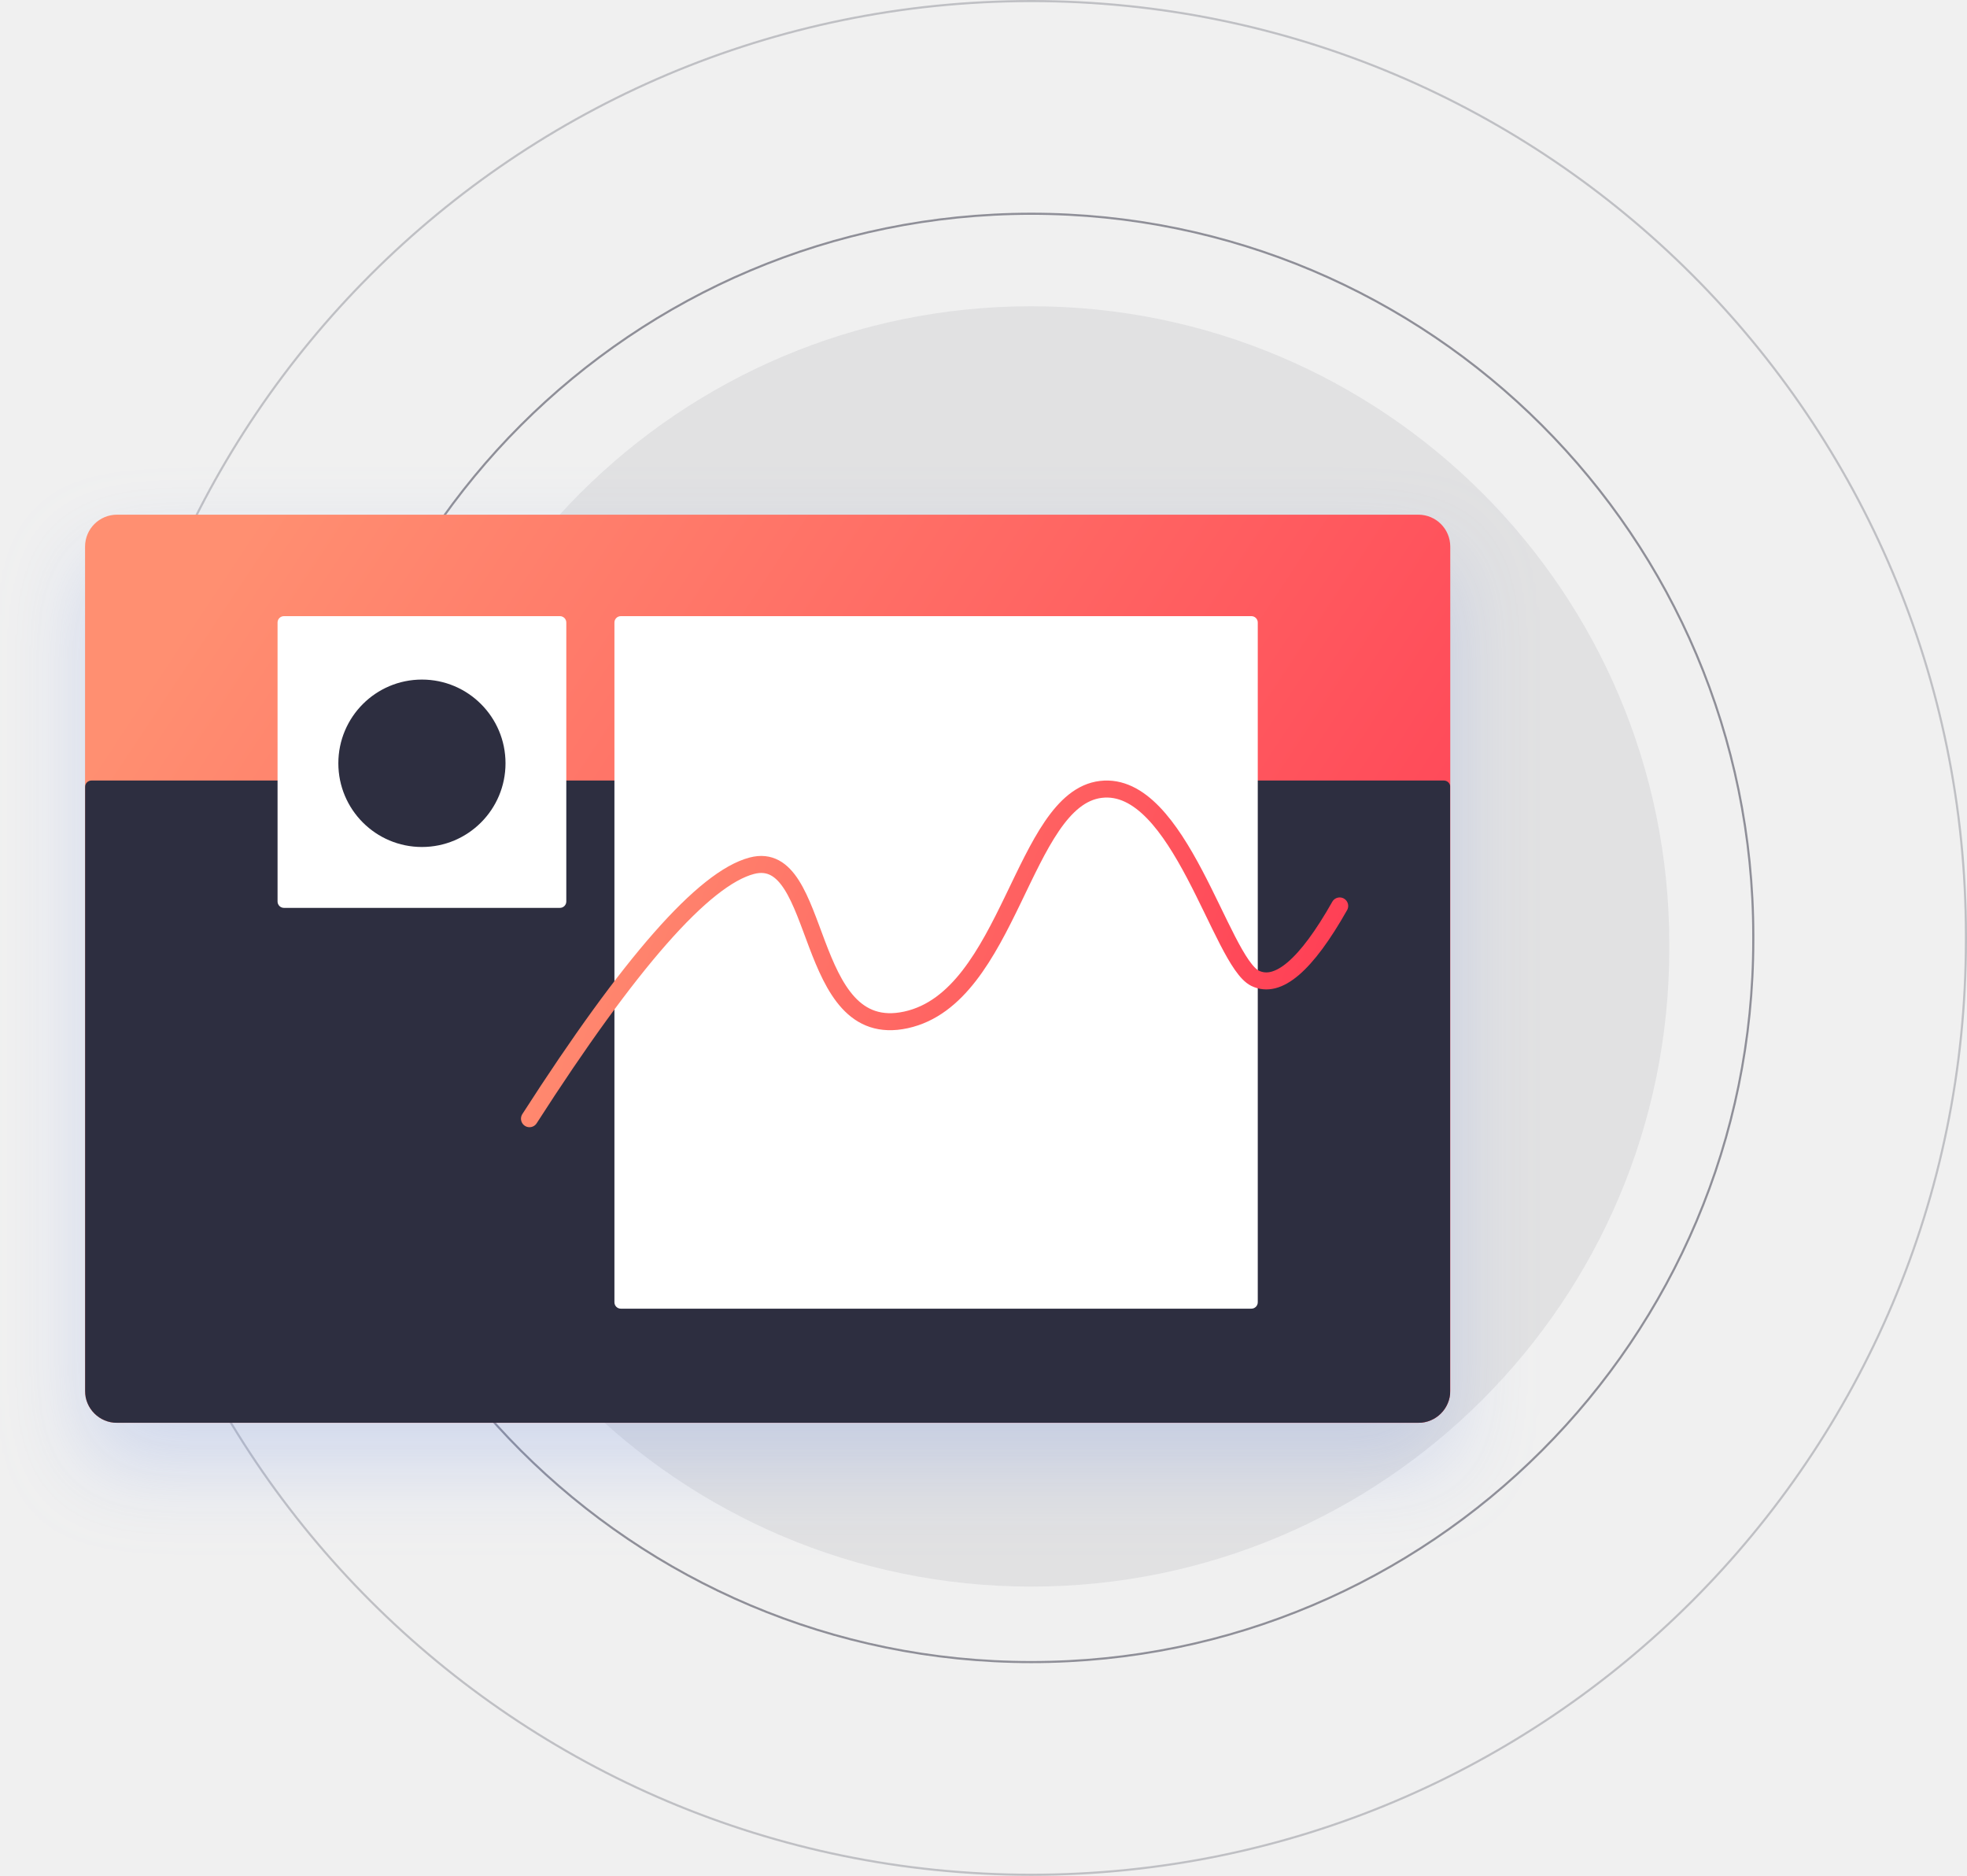
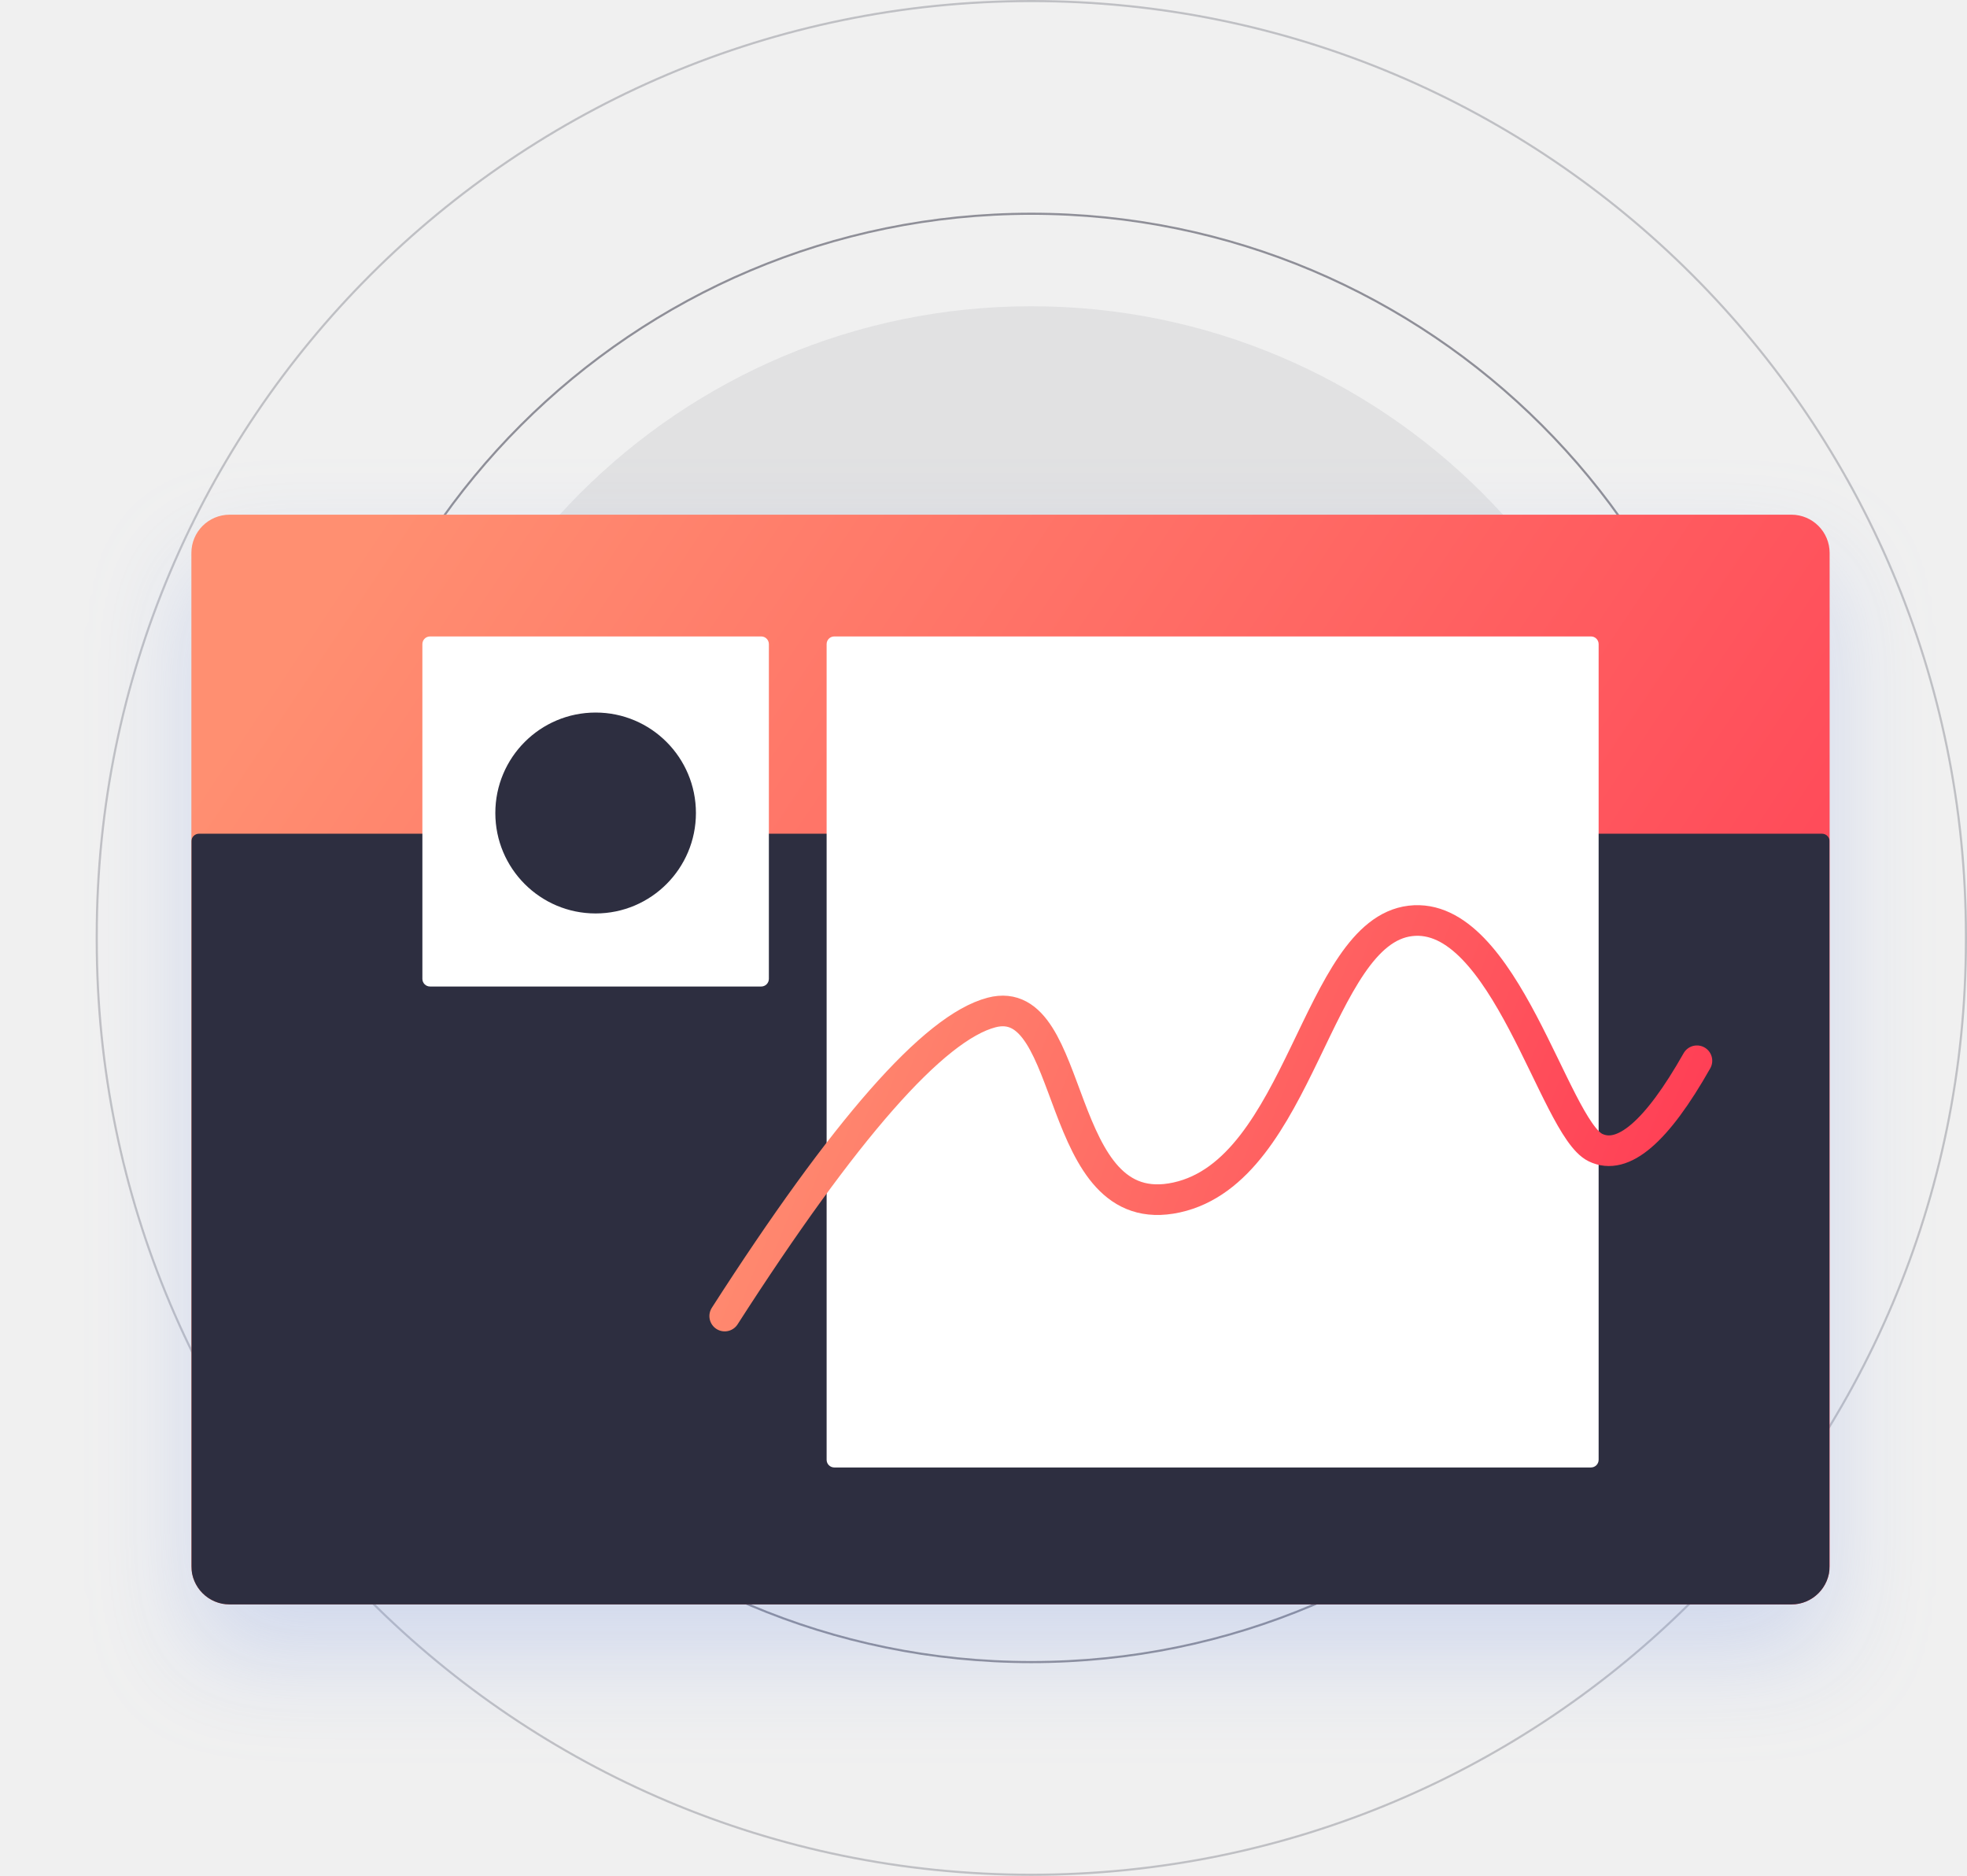
<svg xmlns="http://www.w3.org/2000/svg" xmlns:xlink="http://www.w3.org/1999/xlink" width="925" height="882">
  <defs>
    <linearGradient x1="0%" y1="27.881%" x2="100%" y2="72.119%" id="c">
      <stop stop-color="#FF8F71" offset="0%" />
      <stop stop-color="#FF3E55" offset="100%" />
    </linearGradient>
    <linearGradient x1="0%" y1="41.725%" x2="100%" y2="58.275%" id="e">
      <stop stop-color="#FF8F71" offset="0%" />
      <stop stop-color="#FF3E55" offset="100%" />
    </linearGradient>
    <filter x="-10.9%" y="-11.7%" width="121.8%" height="132.8%" filterUnits="objectBoundingBox" id="b">
      <feOffset dy="20" in="SourceAlpha" result="shadowOffsetOuter1" />
      <feGaussianBlur stdDeviation="20" in="shadowOffsetOuter1" result="shadowBlurOuter1" />
      <feColorMatrix values="0 0 0 0 0.422 0 0 0 0 0.554 0 0 0 0 0.894 0 0 0 0.243 0" in="shadowBlurOuter1" />
    </filter>
    <rect id="a" x="0" y="0" width="642" height="427" rx="15" />
  </defs>
  <g transform="translate(40)" fill="none" fill-rule="evenodd">
    <rect fill="#2D2E40" opacity=".08" transform="matrix(1 0 0 -1 0 890)" x="145" y="144" width="600" height="602" rx="300" />
    <rect stroke="#2D2E40" opacity=".5" transform="matrix(1 0 0 -1 0 882)" x="105.5" y="100.5" width="679" height="681" rx="339.5" />
    <rect stroke="#2D2E40" opacity=".25" transform="matrix(1 0 0 -1 0 882)" x="5.5" y=".5" width="879" height="881" rx="439.5" />
-     <g transform="translate(0 242)">
+     <g transform="translate(50 242) scale(1.2)">
      <mask id="d" fill="#fff">
        <use xlink:href="#a" />
      </mask>
      <g fill-rule="nonzero">
        <use fill="#000" filter="url(#b)" xlink:href="#a" />
        <use fill="url(#c)" xlink:href="#a" />
      </g>
      <path d="M3 125h636a3 3 0 013 3v296a3 3 0 01-3 3H3a3 3 0 01-3-3V128a3 3 0 013-3z" fill="#2D2E40" fill-rule="nonzero" mask="url(#d)" />
      <rect fill="#FFF" fill-rule="nonzero" mask="url(#d)" x="90.523" y="47.709" width="135.785" height="137.165" rx="3" />
      <ellipse fill="#2D2E40" mask="url(#d)" cx="158.416" cy="116.888" rx="39.306" ry="39.36" />
      <rect fill="#FFF" fill-rule="nonzero" mask="url(#d)" x="248.939" y="47.709" width="302.538" height="325.617" rx="3" />
+       <path d="M209 284c47.125-73.367 81.977-113.013 104.557-118.938 33.87-8.886 23.765 83.14 72.535 72.473 48.77-10.666 54.716-103.974 91.603-108.37 36.887-4.397 56.402 80.946 72.515 88.81 10.742 5.241 24.005-6.094 39.79-34.007" stroke="url(#e)" stroke-width="12" stroke-linecap="round" transform="translate(0 30)" />
    </g>
-     <path d="M209 284c47.125-73.367 81.977-113.013 104.557-118.938 33.87-8.886 23.765 83.14 72.535 72.473 48.77-10.666 54.716-103.974 91.603-108.37 36.887-4.397 56.402 80.946 72.515 88.81 10.742 5.241 24.005-6.094 39.79-34.007" stroke="url(#e)" stroke-width="8" stroke-linecap="round" transform="translate(0 242)" />
  </g>
</svg>
